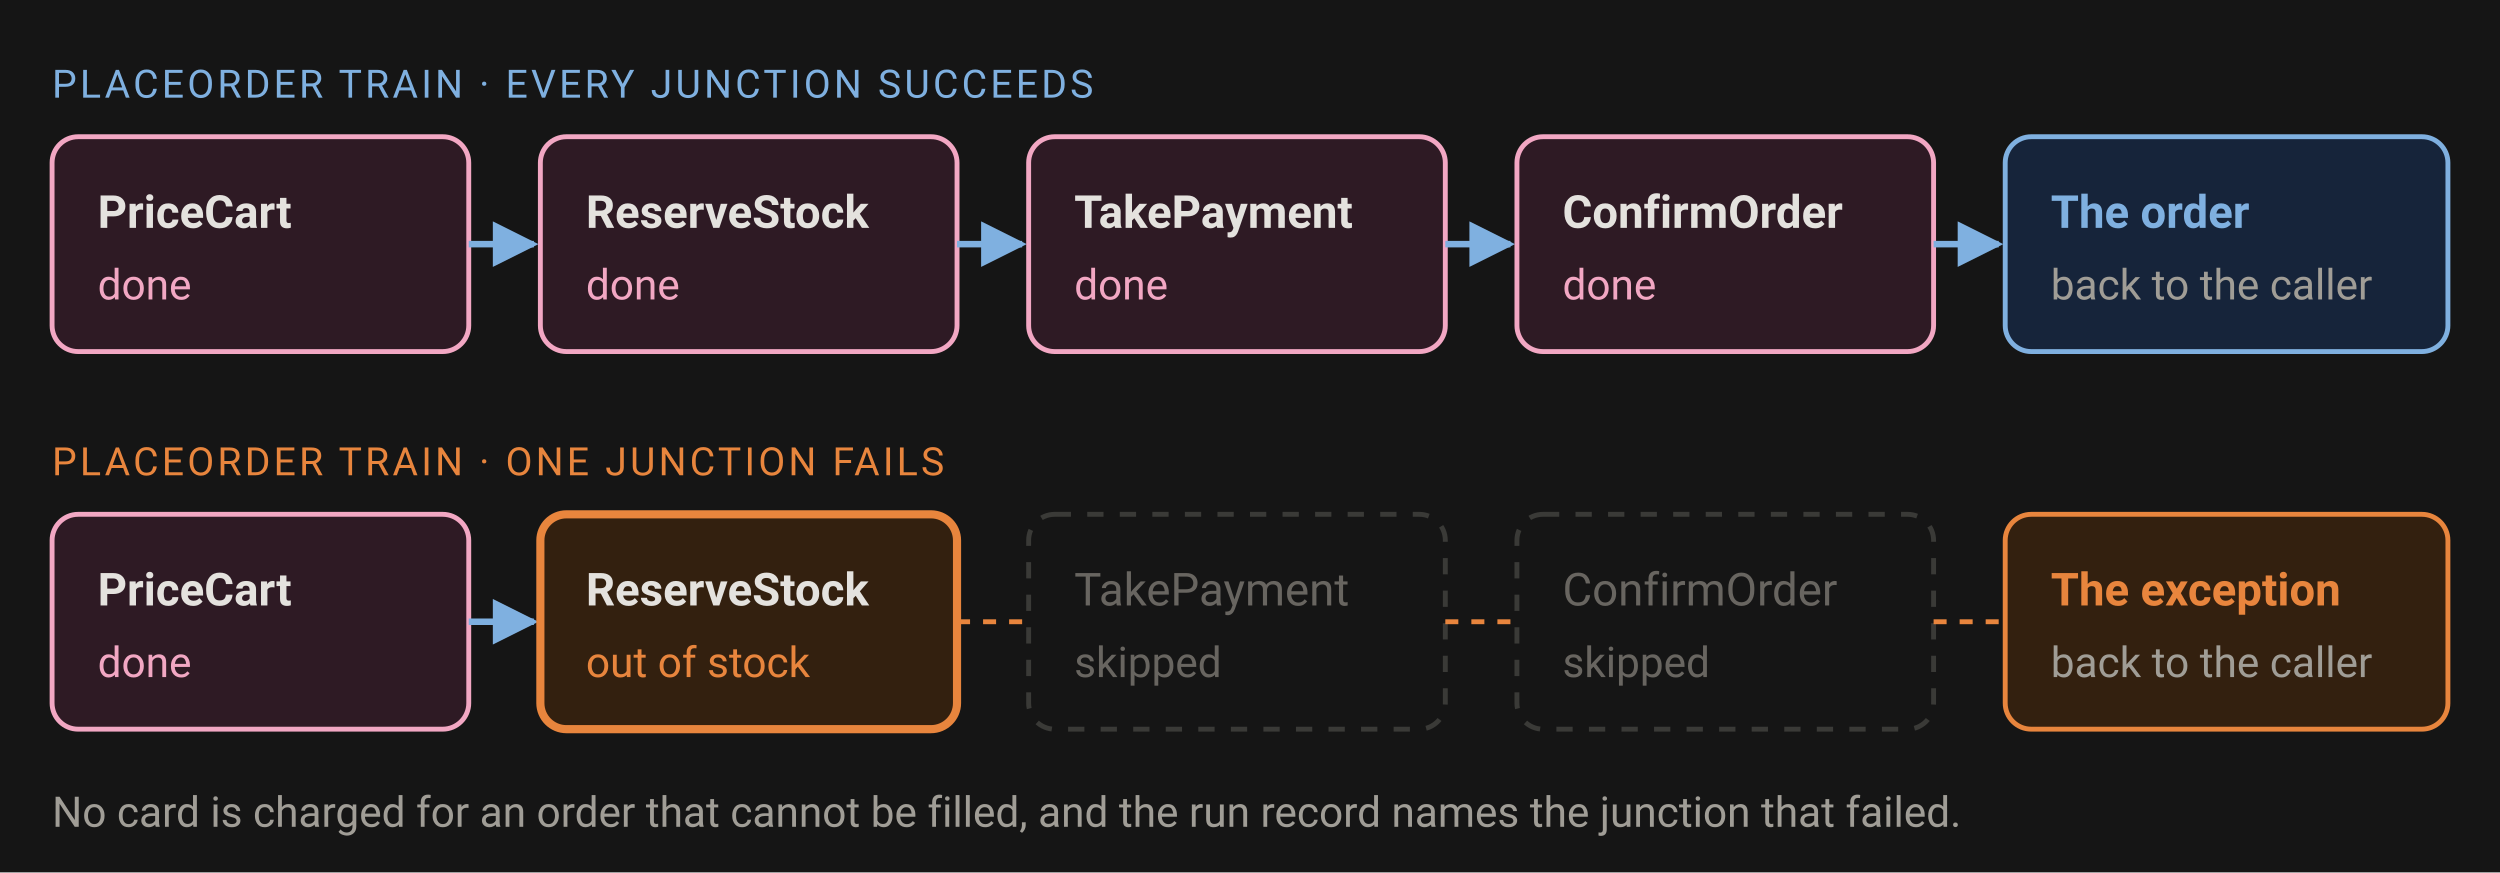
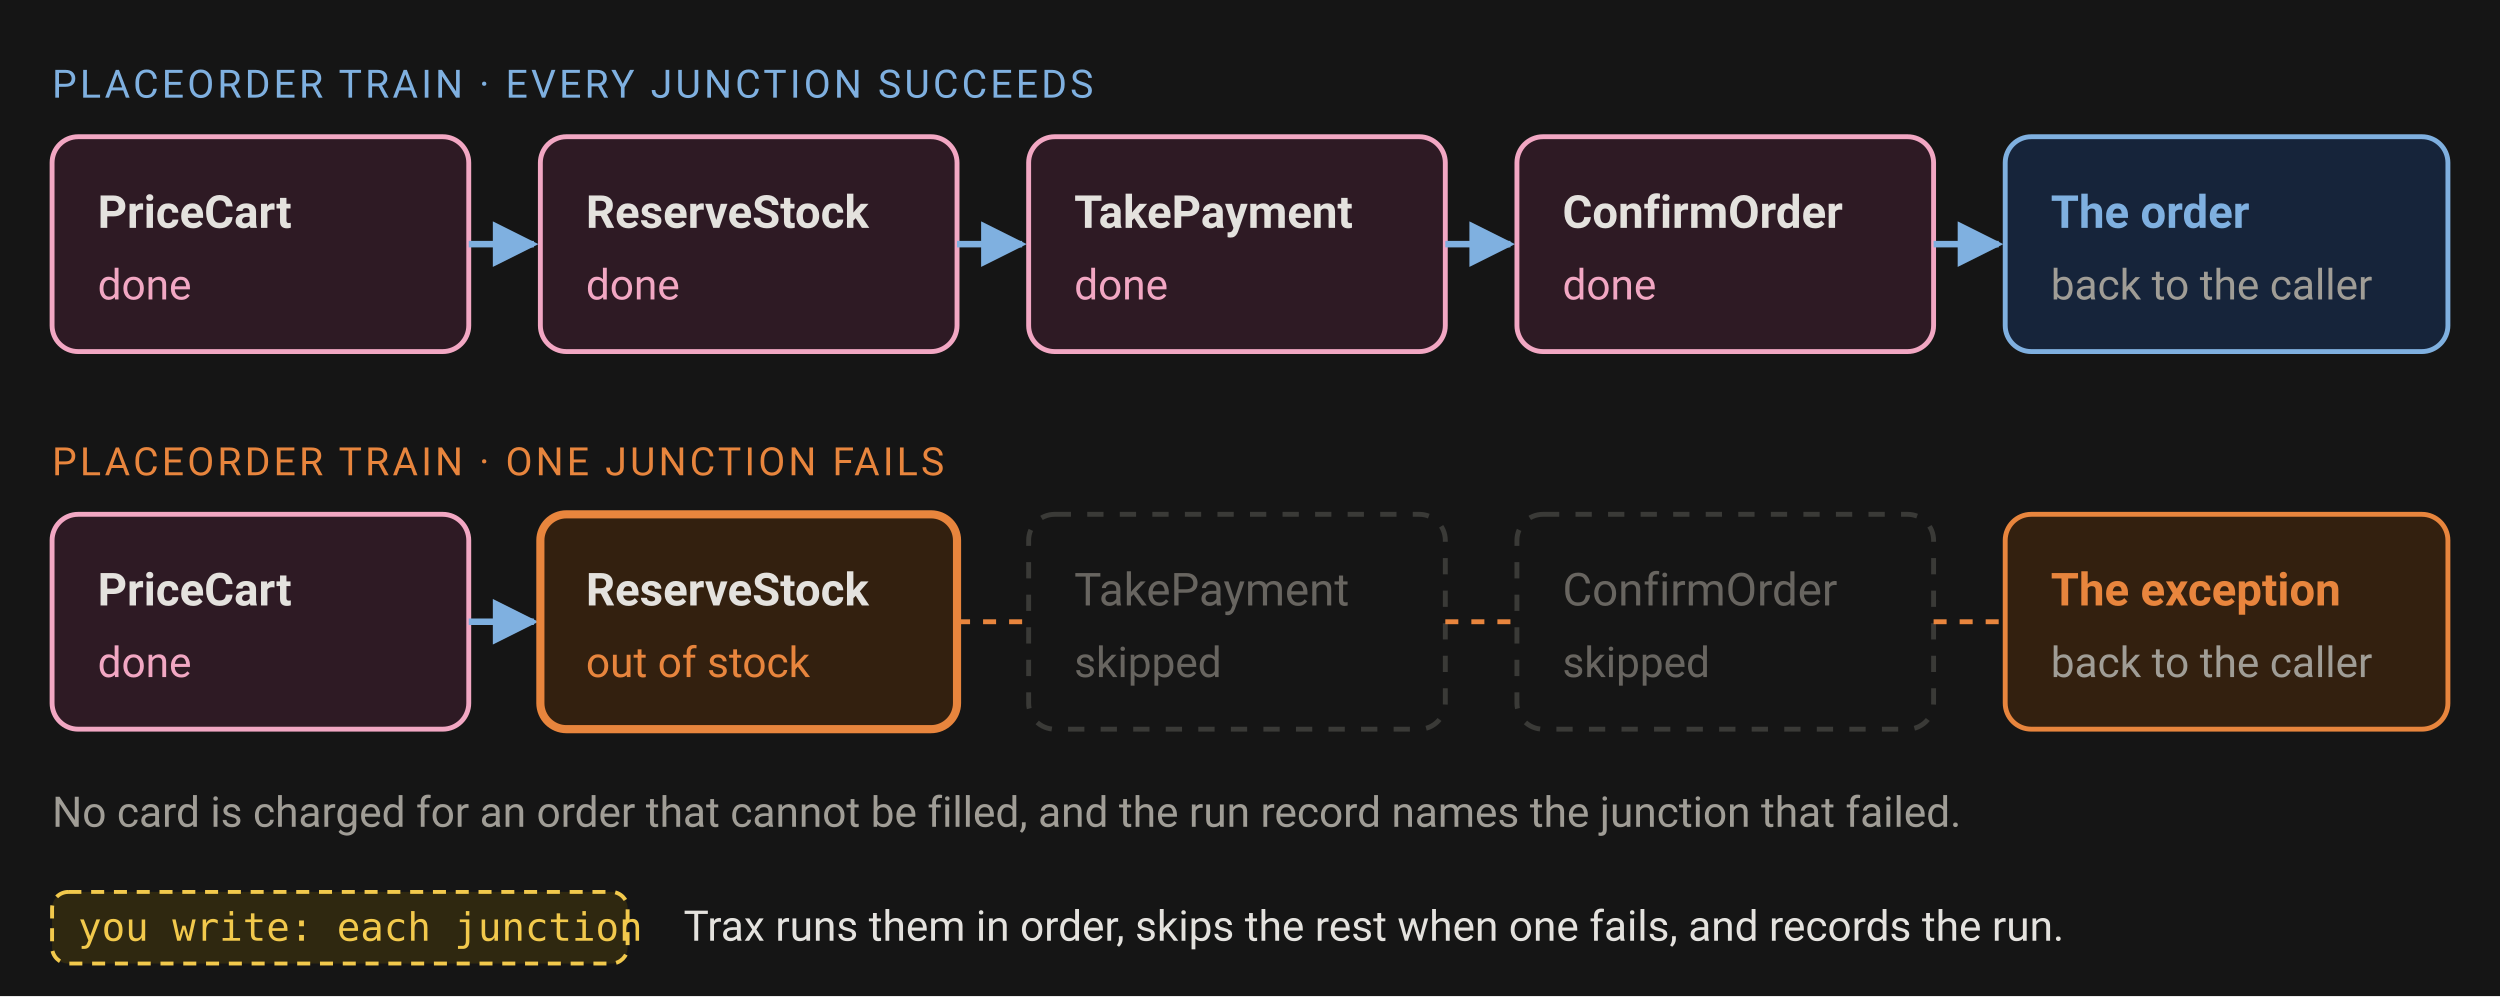
- <svg xmlns="http://www.w3.org/2000/svg" viewBox="0 0 768 268" width="768" height="268" role="img" aria-labelledby="title">
+ <svg xmlns="http://www.w3.org/2000/svg" viewBox="0 0 768 306" width="768" height="306" role="img" aria-labelledby="title">
  <defs>
    <marker id="a7fb0e0" viewBox="0 0 10 10" refX="9" refY="5" markerWidth="7" markerHeight="7" orient="auto-start-reverse">
      <path d="M0,0 L10,5 L0,10 z" fill="#7fb0e0" />
    </marker>
  </defs>
-   <rect width="768" height="268" fill="#151515" />
+   <rect width="768" height="306" fill="#151515" />
  <text x="16" y="30" style="font-family:ui-sans-serif, system-ui, -apple-system, 'Segoe UI', Roboto, sans-serif;font-size:12px;font-weight:400;fill:#7fb0e0;letter-spacing:1px">PLACEORDER TRAIN · EVERY JUNCTION SUCCEEDS</text>
  <rect x="16" y="42" width="128" height="66" rx="8" fill="#2e1a24" stroke="#f2a7c3" stroke-width="1.5" />
  <text x="30" y="70" style="font-family:ui-sans-serif, system-ui, -apple-system, 'Segoe UI', Roboto, sans-serif;font-size:14px;font-weight:600;fill:#e4e2de">PriceCart</text>
  <text x="30" y="92" style="font-family:ui-sans-serif, system-ui, -apple-system, 'Segoe UI', Roboto, sans-serif;font-size:13px;font-weight:400;fill:#f2a7c3">done</text>
  <path d="M144,75 L164,75" fill="none" stroke="#7fb0e0" stroke-width="2" marker-end="url(#a7fb0e0)" />
  <rect x="166" y="42" width="128" height="66" rx="8" fill="#2e1a24" stroke="#f2a7c3" stroke-width="1.5" />
  <text x="180" y="70" style="font-family:ui-sans-serif, system-ui, -apple-system, 'Segoe UI', Roboto, sans-serif;font-size:14px;font-weight:600;fill:#e4e2de">ReserveStock</text>
  <text x="180" y="92" style="font-family:ui-sans-serif, system-ui, -apple-system, 'Segoe UI', Roboto, sans-serif;font-size:13px;font-weight:400;fill:#f2a7c3">done</text>
  <path d="M294,75 L314,75" fill="none" stroke="#7fb0e0" stroke-width="2" marker-end="url(#a7fb0e0)" />
  <rect x="316" y="42" width="128" height="66" rx="8" fill="#2e1a24" stroke="#f2a7c3" stroke-width="1.5" />
  <text x="330" y="70" style="font-family:ui-sans-serif, system-ui, -apple-system, 'Segoe UI', Roboto, sans-serif;font-size:14px;font-weight:600;fill:#e4e2de">TakePayment</text>
  <text x="330" y="92" style="font-family:ui-sans-serif, system-ui, -apple-system, 'Segoe UI', Roboto, sans-serif;font-size:13px;font-weight:400;fill:#f2a7c3">done</text>
  <path d="M444,75 L464,75" fill="none" stroke="#7fb0e0" stroke-width="2" marker-end="url(#a7fb0e0)" />
  <rect x="466" y="42" width="128" height="66" rx="8" fill="#2e1a24" stroke="#f2a7c3" stroke-width="1.5" />
  <text x="480" y="70" style="font-family:ui-sans-serif, system-ui, -apple-system, 'Segoe UI', Roboto, sans-serif;font-size:14px;font-weight:600;fill:#e4e2de">ConfirmOrder</text>
  <text x="480" y="92" style="font-family:ui-sans-serif, system-ui, -apple-system, 'Segoe UI', Roboto, sans-serif;font-size:13px;font-weight:400;fill:#f2a7c3">done</text>
  <path d="M594,75 L614,75" fill="none" stroke="#7fb0e0" stroke-width="2" marker-end="url(#a7fb0e0)" />
  <rect x="616" y="42" width="136" height="66" rx="8" fill="#16243a" stroke="#7fb0e0" stroke-width="1.5" />
  <text x="630" y="70" style="font-family:ui-sans-serif, system-ui, -apple-system, 'Segoe UI', Roboto, sans-serif;font-size:14px;font-weight:600;fill:#7fb0e0">The order</text>
  <text x="630" y="92" style="font-family:ui-sans-serif, system-ui, -apple-system, 'Segoe UI', Roboto, sans-serif;font-size:13px;font-weight:400;fill:#a09d96">back to the caller</text>
  <text x="16" y="146" style="font-family:ui-sans-serif, system-ui, -apple-system, 'Segoe UI', Roboto, sans-serif;font-size:12px;font-weight:400;fill:#e8853d;letter-spacing:1px">PLACEORDER TRAIN · ONE JUNCTION FAILS</text>
  <rect x="16" y="158" width="128" height="66" rx="8" fill="#2e1a24" stroke="#f2a7c3" stroke-width="1.5" />
  <text x="30" y="186" style="font-family:ui-sans-serif, system-ui, -apple-system, 'Segoe UI', Roboto, sans-serif;font-size:14px;font-weight:600;fill:#e4e2de">PriceCart</text>
  <text x="30" y="208" style="font-family:ui-sans-serif, system-ui, -apple-system, 'Segoe UI', Roboto, sans-serif;font-size:13px;font-weight:400;fill:#f2a7c3">done</text>
  <path d="M144,191 L164,191" fill="none" stroke="#7fb0e0" stroke-width="2" marker-end="url(#a7fb0e0)" />
  <rect x="166" y="158" width="128" height="66" rx="8" fill="#33200f" stroke="#e8853d" stroke-width="2.5" />
  <text x="180" y="186" style="font-family:ui-sans-serif, system-ui, -apple-system, 'Segoe UI', Roboto, sans-serif;font-size:14px;font-weight:600;fill:#e4e2de">ReserveStock</text>
  <text x="180" y="208" style="font-family:ui-sans-serif, system-ui, -apple-system, 'Segoe UI', Roboto, sans-serif;font-size:13px;font-weight:400;fill:#e8853d">out of stock</text>
  <path d="M294,191 L314,191" fill="none" stroke="#e8853d" stroke-width="1.5" stroke-dasharray="4 4" />
  <rect x="316" y="158" width="128" height="66" rx="8" fill="none" stroke="#3a3a37" stroke-width="1.5" stroke-dasharray="5 5" />
  <text x="330" y="186" style="font-family:ui-sans-serif, system-ui, -apple-system, 'Segoe UI', Roboto, sans-serif;font-size:14px;font-weight:400;fill:#686560">TakePayment</text>
  <text x="330" y="208" style="font-family:ui-sans-serif, system-ui, -apple-system, 'Segoe UI', Roboto, sans-serif;font-size:13px;font-weight:400;fill:#686560">skipped</text>
  <path d="M444,191 L464,191" fill="none" stroke="#e8853d" stroke-width="1.5" stroke-dasharray="4 4" />
  <rect x="466" y="158" width="128" height="66" rx="8" fill="none" stroke="#3a3a37" stroke-width="1.5" stroke-dasharray="5 5" />
  <text x="480" y="186" style="font-family:ui-sans-serif, system-ui, -apple-system, 'Segoe UI', Roboto, sans-serif;font-size:14px;font-weight:400;fill:#686560">ConfirmOrder</text>
  <text x="480" y="208" style="font-family:ui-sans-serif, system-ui, -apple-system, 'Segoe UI', Roboto, sans-serif;font-size:13px;font-weight:400;fill:#686560">skipped</text>
  <path d="M594,191 L614,191" fill="none" stroke="#e8853d" stroke-width="1.5" stroke-dasharray="4 4" />
  <rect x="616" y="158" width="136" height="66" rx="8" fill="#33200f" stroke="#e8853d" stroke-width="1.5" />
  <text x="630" y="186" style="font-family:ui-sans-serif, system-ui, -apple-system, 'Segoe UI', Roboto, sans-serif;font-size:14px;font-weight:600;fill:#e8853d">The exception</text>
  <text x="630" y="208" style="font-family:ui-sans-serif, system-ui, -apple-system, 'Segoe UI', Roboto, sans-serif;font-size:13px;font-weight:400;fill:#a09d96">back to the caller</text>
  <text x="16" y="254" style="font-family:ui-sans-serif, system-ui, -apple-system, 'Segoe UI', Roboto, sans-serif;font-size:13px;font-weight:400;fill:#a09d96">No card is charged for an order that cannot be filled, and the run record names the junction that failed.</text>
+   <rect x="16" y="274" width="176.8" height="22" rx="5" fill="#2f2810" stroke="#f2c94c" stroke-width="1.2" stroke-dasharray="4 3" />
+   <text x="24" y="289" style="font-family:ui-monospace, SFMono-Regular, Menlo, Consolas, monospace;font-size:12px;font-weight:400;fill:#f2c94c">you write: each junction</text>
+   <text x="210" y="289" style="font-family:ui-sans-serif, system-ui, -apple-system, 'Segoe UI', Roboto, sans-serif;font-size:13px;font-weight:400;fill:#e4e2de">Trax runs them in order, skips the rest when one fails, and records the run.</text>
</svg>
